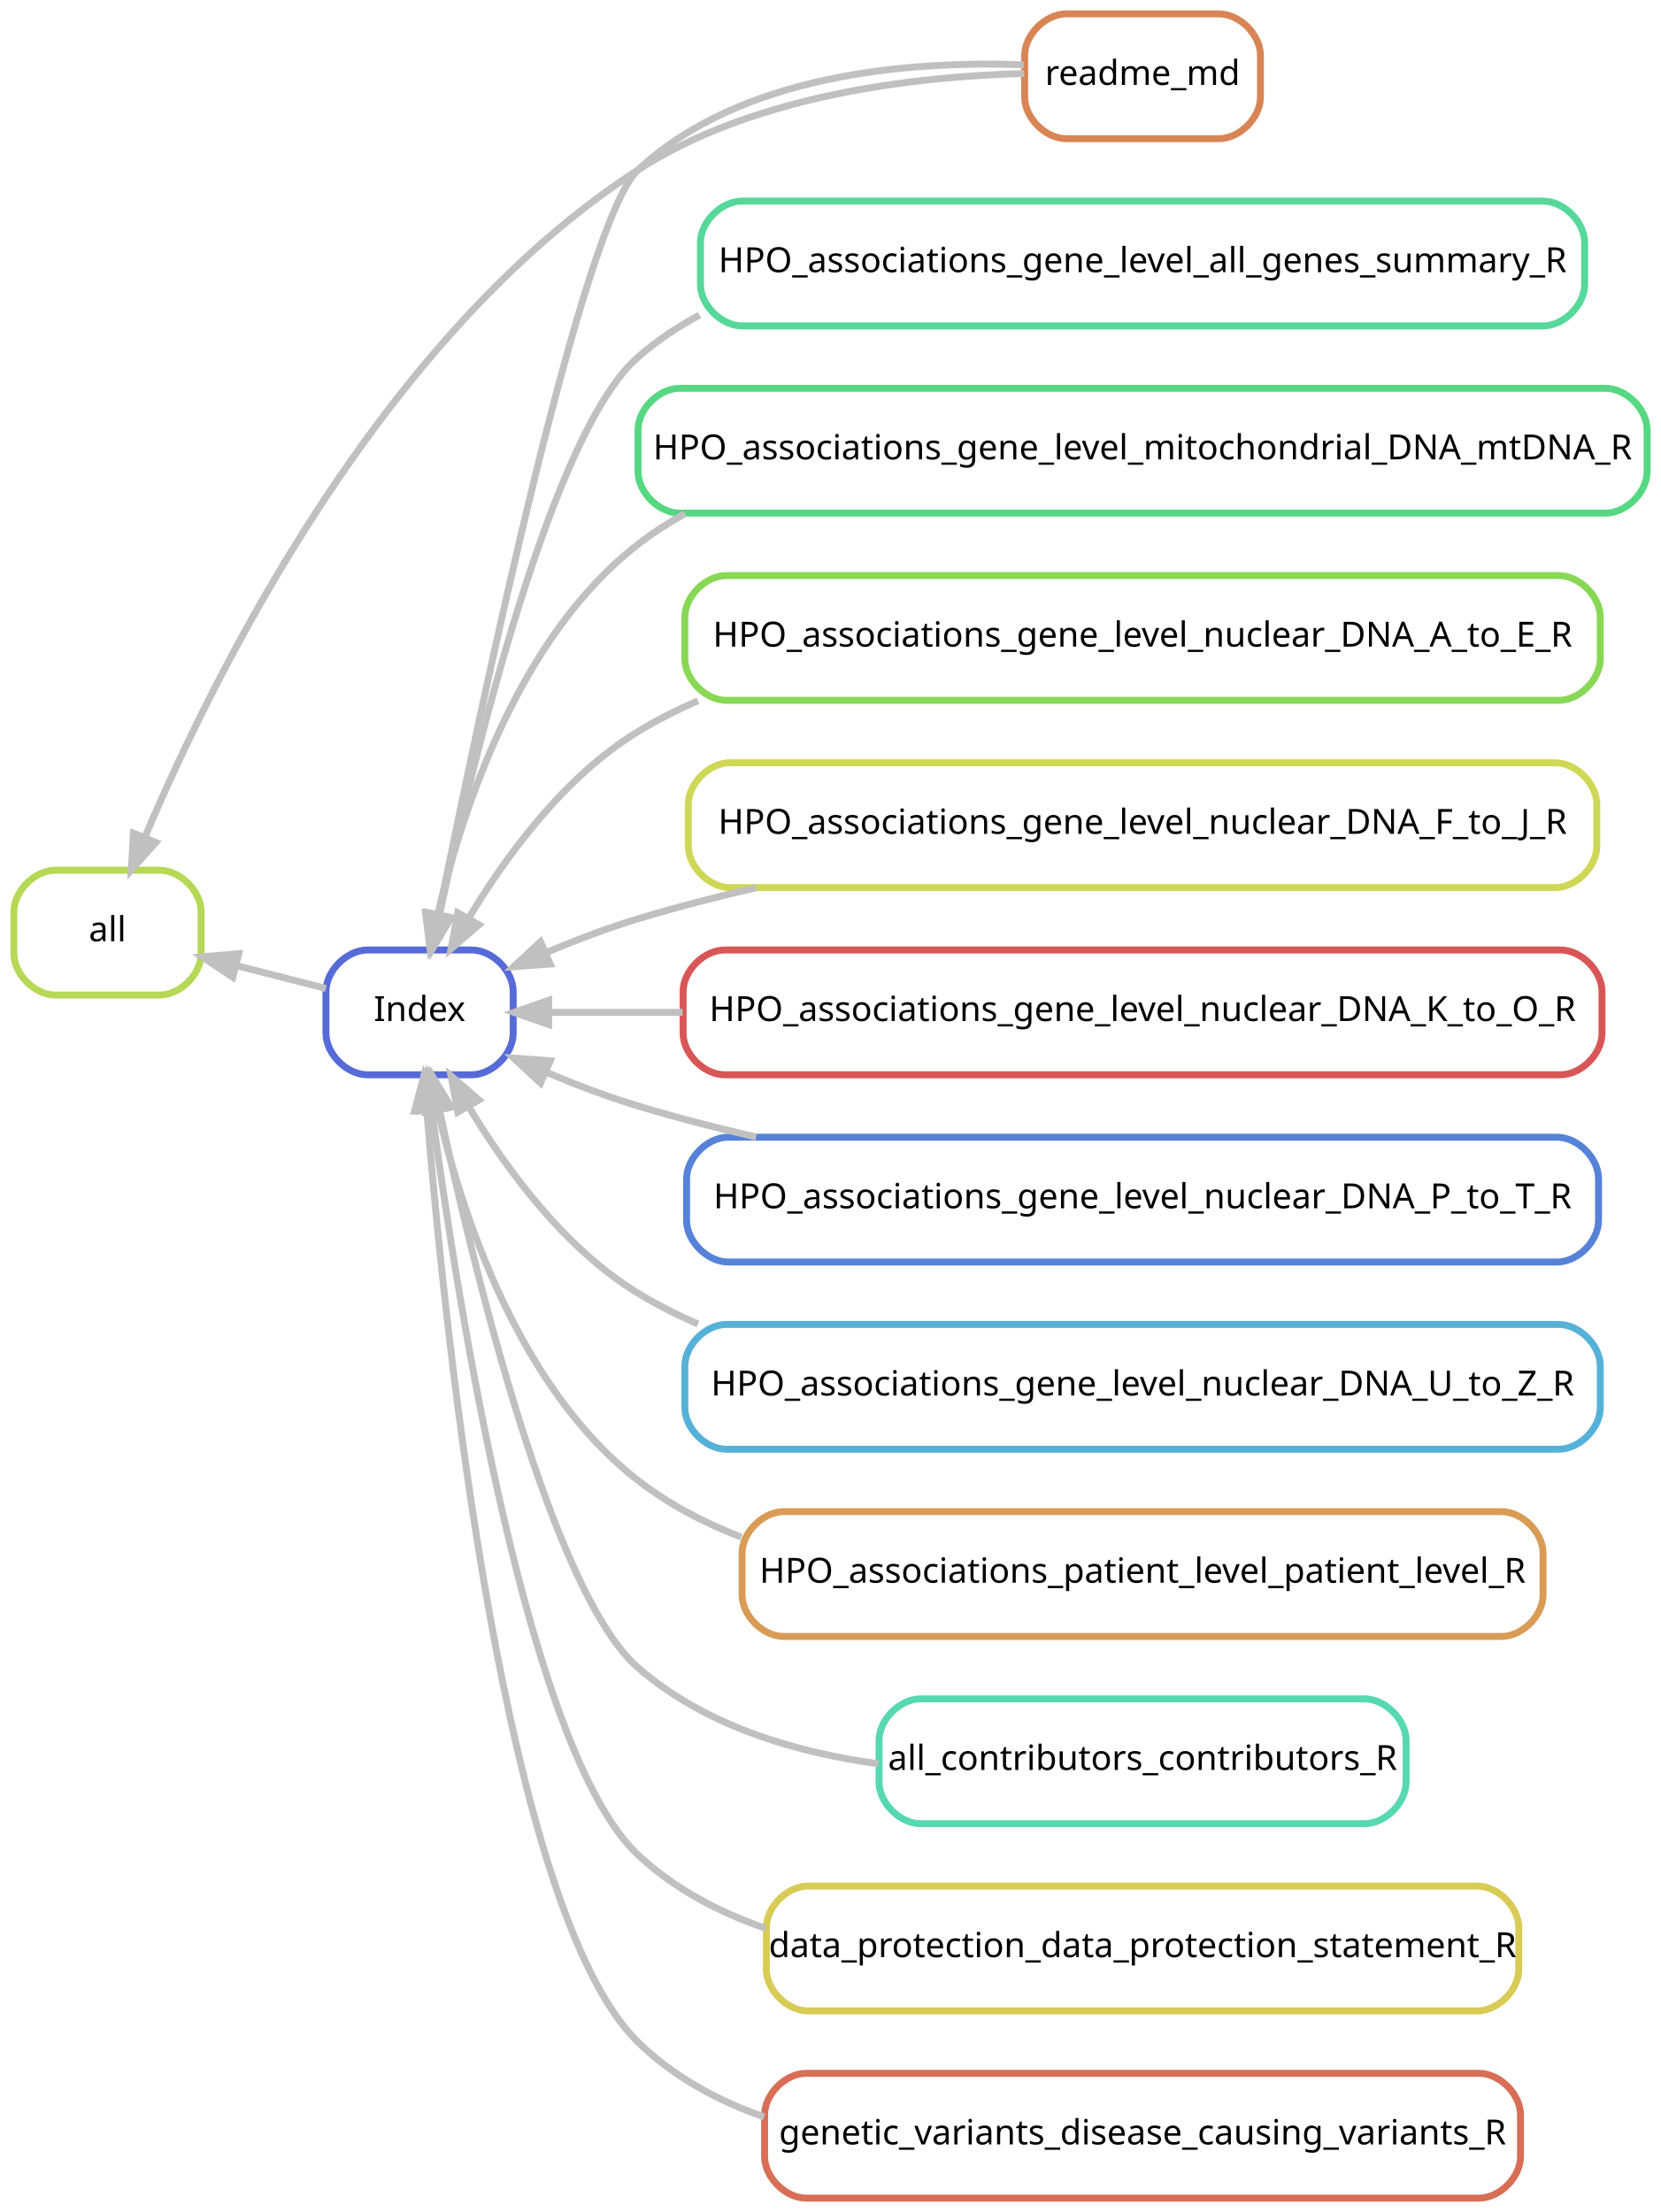
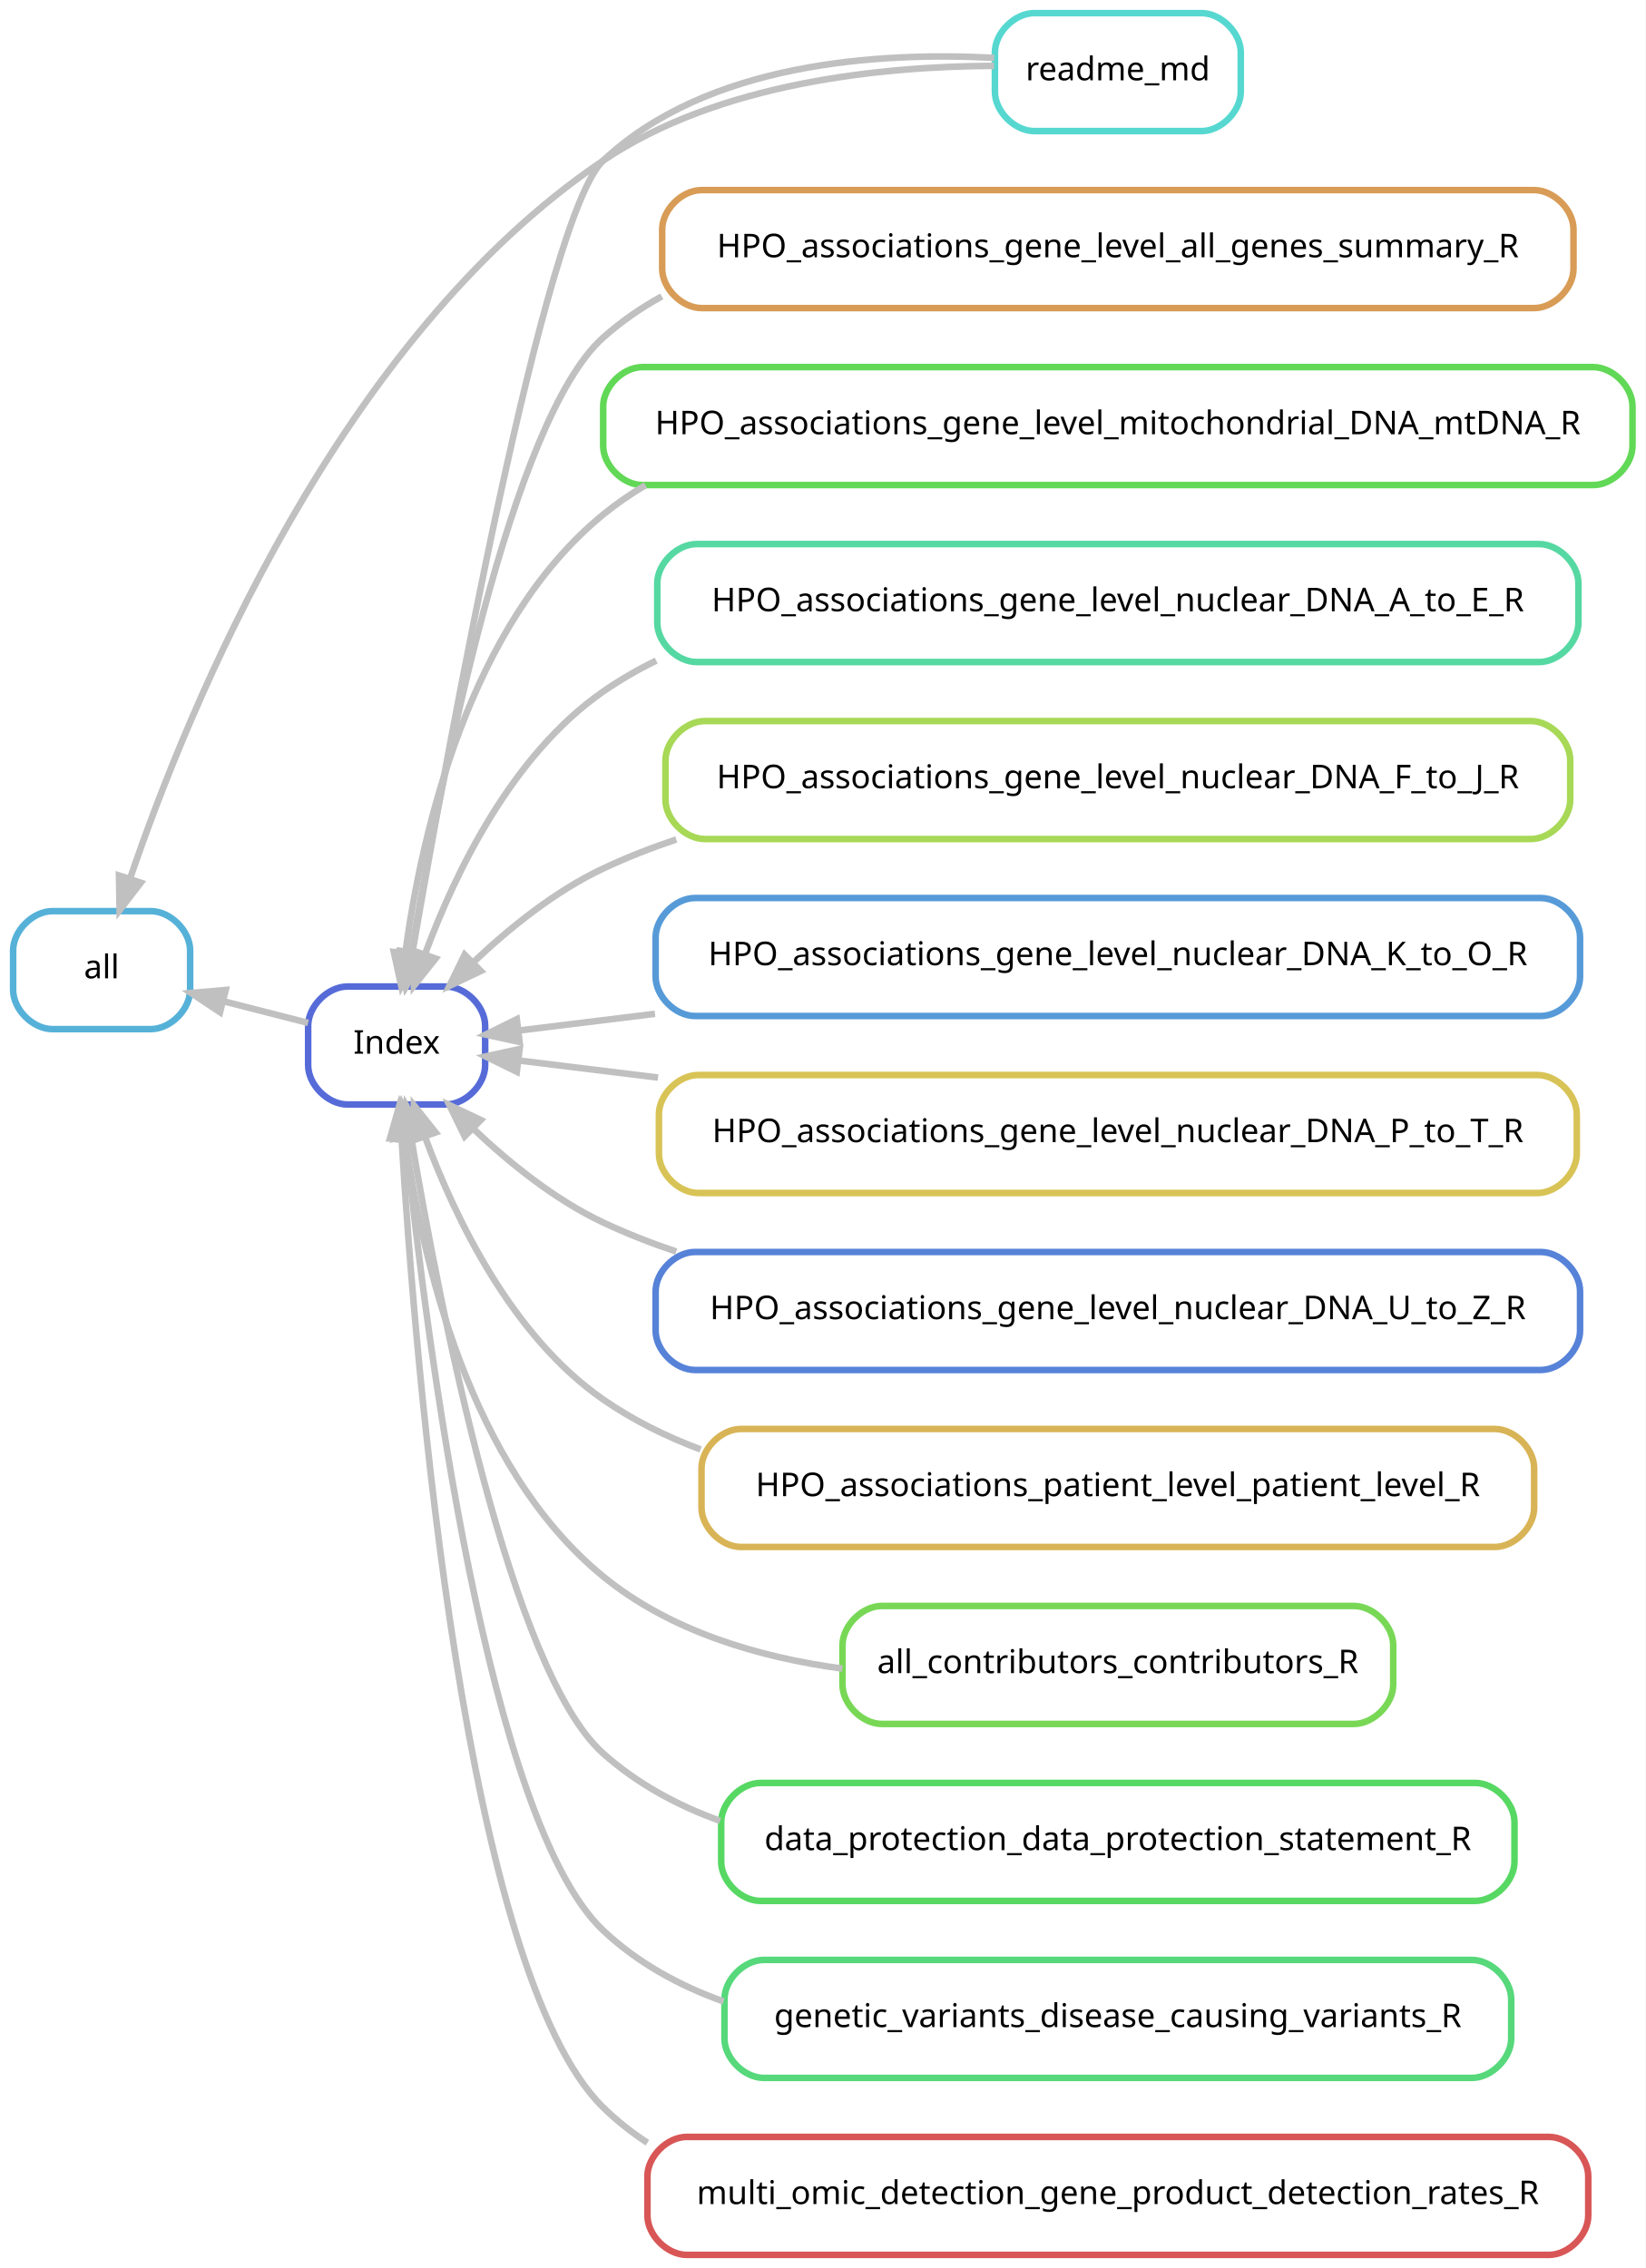
- <svg xmlns="http://www.w3.org/2000/svg" width="479pt" height="638pt" viewBox="0.00 0.00 479.00 638.00">
-   <g id="graph0" class="graph" transform="scale(1 1) rotate(0) translate(4 634)">
-     <polygon fill="#ffffff" stroke="transparent" points="-4,4 -4,-634 475,-634 475,4 -4,4" />
+ <svg xmlns="http://www.w3.org/2000/svg" width="502pt" height="692pt" viewBox="0.00 0.00 502.00 692.00">
+   <g id="graph0" class="graph" transform="scale(1 1) rotate(0) translate(4 688)">
+     <polygon fill="#ffffff" stroke="transparent" points="-4,4 -4,-688 498,-688 498,4 -4,4" />
    <g id="node1" class="node">
-       <path fill="none" stroke="#b6d856" stroke-width="2" d="M42,-383C42,-383 12,-383 12,-383 6,-383 0,-377 0,-371 0,-371 0,-359 0,-359 0,-353 6,-347 12,-347 12,-347 42,-347 42,-347 48,-347 54,-353 54,-359 54,-359 54,-371 54,-371 54,-377 48,-383 42,-383" />
-       <text text-anchor="middle" x="27" y="-362.5" font-family="sans" font-size="10.00" fill="#000000">all</text>
+       <path fill="none" stroke="#56b1d8" stroke-width="2" d="M42,-410C42,-410 12,-410 12,-410 6,-410 0,-404 0,-398 0,-398 0,-386 0,-386 0,-380 6,-374 12,-374 12,-374 42,-374 42,-374 48,-374 54,-380 54,-386 54,-386 54,-398 54,-398 54,-404 48,-410 42,-410" />
+       <text text-anchor="middle" x="27" y="-389.5" font-family="sans" font-size="10.00" fill="#000000">all</text>
    </g>
    <g id="node2" class="node">
-       <path fill="none" stroke="#566bd8" stroke-width="2" d="M132,-360C132,-360 102,-360 102,-360 96,-360 90,-354 90,-348 90,-348 90,-336 90,-336 90,-330 96,-324 102,-324 102,-324 132,-324 132,-324 138,-324 144,-330 144,-336 144,-336 144,-348 144,-348 144,-354 138,-360 132,-360" />
-       <text text-anchor="middle" x="117" y="-339.5" font-family="sans" font-size="10.00" fill="#000000">Index</text>
+       <path fill="none" stroke="#566bd8" stroke-width="2" d="M132,-387C132,-387 102,-387 102,-387 96,-387 90,-381 90,-375 90,-375 90,-363 90,-363 90,-357 96,-351 102,-351 102,-351 132,-351 132,-351 138,-351 144,-357 144,-363 144,-363 144,-375 144,-375 144,-381 138,-387 132,-387" />
+       <text text-anchor="middle" x="117" y="-366.5" font-family="sans" font-size="10.00" fill="#000000">Index</text>
+     </g>
+     <g id="edge2" class="edge">
+       <path fill="none" stroke="#c0c0c0" stroke-width="2" d="M89.997,-375.901C81.884,-377.974 72.837,-380.286 64.187,-382.497" />
+       <polygon fill="#c0c0c0" stroke="#c0c0c0" stroke-width="2" points="63.117,-379.158 54.295,-385.025 64.85,-385.94 63.117,-379.158" />
+     </g>
+     <g id="node3" class="node">
+       <path fill="none" stroke="#d89c56" stroke-width="2" d="M464,-630C464,-630 210,-630 210,-630 204,-630 198,-624 198,-618 198,-618 198,-606 198,-606 198,-600 204,-594 210,-594 210,-594 464,-594 464,-594 470,-594 476,-600 476,-606 476,-606 476,-618 476,-618 476,-624 470,-630 464,-630" />
+       <text text-anchor="middle" x="337" y="-609.5" font-family="sans" font-size="10.00" fill="#000000">HPO_associations_gene_level_all_genes_summary_R</text>
+     </g>
+     <g id="edge7" class="edge">
+       <path fill="none" stroke="#c0c0c0" stroke-width="2" d="M197.882,-597.574C191.486,-594.039 185.468,-589.88 180,-585 151.849,-559.875 130.308,-449.66 121.432,-397.09" />
+       <polygon fill="#c0c0c0" stroke="#c0c0c0" stroke-width="2" points="124.864,-396.388 119.78,-387.092 117.958,-397.529 124.864,-396.388" />
+     </g>
+     <g id="node4" class="node">
+       <path fill="none" stroke="#56d8d0" stroke-width="2" d="M362.5,-684C362.5,-684 311.5,-684 311.5,-684 305.5,-684 299.5,-678 299.5,-672 299.5,-672 299.5,-660 299.5,-660 299.5,-654 305.5,-648 311.5,-648 311.5,-648 362.5,-648 362.5,-648 368.5,-648 374.5,-654 374.5,-660 374.5,-660 374.5,-672 374.5,-672 374.5,-678 368.5,-684 362.5,-684" />
+       <text text-anchor="middle" x="337" y="-663.5" font-family="sans" font-size="10.00" fill="#000000">readme_md</text>
    </g>
    <g id="edge1" class="edge">
-       <path fill="none" stroke="#c0c0c0" stroke-width="2" d="M89.997,-348.901C81.884,-350.974 72.837,-353.286 64.187,-355.497" />
-       <polygon fill="#c0c0c0" stroke="#c0c0c0" stroke-width="2" points="63.117,-352.158 54.295,-358.025 64.85,-358.94 63.117,-352.158" />
+       <path fill="none" stroke="#c0c0c0" stroke-width="2" d="M299.238,-667.899C265.278,-667.778 215.429,-662.889 180,-639 99.426,-584.67 53.474,-472.224 35.667,-419.905" />
+       <polygon fill="#c0c0c0" stroke="#c0c0c0" stroke-width="2" points="38.945,-418.67 32.479,-410.277 32.3,-420.871 38.945,-418.67" />
    </g>
-     <g id="node3" class="node">
-       <path fill="none" stroke="#56d89a" stroke-width="2" d="M441,-576C441,-576 210,-576 210,-576 204,-576 198,-570 198,-564 198,-564 198,-552 198,-552 198,-546 204,-540 210,-540 210,-540 441,-540 441,-540 447,-540 453,-546 453,-552 453,-552 453,-564 453,-564 453,-570 447,-576 441,-576" />
-       <text text-anchor="middle" x="325.5" y="-555.5" font-family="sans" font-size="10.00" fill="#000000">HPO_associations_gene_level_all_genes_summary_R</text>
+     <g id="edge4" class="edge">
+       <path fill="none" stroke="#c0c0c0" stroke-width="2" d="M299.234,-670.355C263.817,-672.214 211.696,-668.881 180,-639 162.292,-622.306 133.244,-463.479 121.825,-397.51" />
+       <polygon fill="#c0c0c0" stroke="#c0c0c0" stroke-width="2" points="125.23,-396.659 120.087,-387.397 118.331,-397.845 125.23,-396.659" />
    </g>
-     <g id="edge7" class="edge">
-       <path fill="none" stroke="#c0c0c0" stroke-width="2" d="M197.753,-543.138C191.405,-539.736 185.426,-535.723 180,-531 155.443,-509.624 132.933,-417.475 122.74,-370.205" />
-       <polygon fill="#c0c0c0" stroke="#c0c0c0" stroke-width="2" points="126.139,-369.359 120.644,-360.301 119.291,-370.809 126.139,-369.359" />
+     <g id="node5" class="node">
+       <path fill="none" stroke="#61d856" stroke-width="2" d="M482,-576C482,-576 192,-576 192,-576 186,-576 180,-570 180,-564 180,-564 180,-552 180,-552 180,-546 186,-540 192,-540 192,-540 482,-540 482,-540 488,-540 494,-546 494,-552 494,-552 494,-564 494,-564 494,-570 488,-576 482,-576" />
+       <text text-anchor="middle" x="337" y="-555.5" font-family="sans" font-size="10.00" fill="#000000">HPO_associations_gene_level_mitochondrial_DNA_mtDNA_R</text>
    </g>
-     <g id="node4" class="node">
-       <path fill="none" stroke="#d88556" stroke-width="2" d="M347.5,-630C347.5,-630 303.5,-630 303.5,-630 297.5,-630 291.5,-624 291.5,-618 291.5,-618 291.5,-606 291.5,-606 291.5,-600 297.5,-594 303.5,-594 303.5,-594 347.5,-594 347.5,-594 353.5,-594 359.5,-600 359.5,-606 359.5,-606 359.5,-618 359.5,-618 359.5,-624 353.5,-630 347.5,-630" />
-       <text text-anchor="middle" x="325.5" y="-609.5" font-family="sans" font-size="10.00" fill="#000000">readme_md</text>
+     <g id="edge14" class="edge">
+       <path fill="none" stroke="#c0c0c0" stroke-width="2" d="M192.929,-539.973C188.399,-537.305 184.069,-534.325 180,-531 139.059,-497.545 124.649,-434.003 119.631,-397.226" />
+       <polygon fill="#c0c0c0" stroke="#c0c0c0" stroke-width="2" points="123.089,-396.675 118.403,-387.173 116.141,-397.523 123.089,-396.675" />
    </g>
-     <g id="edge2" class="edge">
-       <path fill="none" stroke="#c0c0c0" stroke-width="2" d="M291.352,-612.803C260.036,-611.976 213.563,-606.67 180,-585 106.11,-537.293 57.913,-440.068 37.758,-392.48" />
-       <polygon fill="#c0c0c0" stroke="#c0c0c0" stroke-width="2" points="40.94,-391.017 33.884,-383.114 34.472,-393.692 40.94,-391.017" />
+     <g id="node6" class="node">
+       <path fill="none" stroke="#56d8a2" stroke-width="2" d="M465.5,-522C465.5,-522 208.5,-522 208.5,-522 202.5,-522 196.5,-516 196.5,-510 196.5,-510 196.5,-498 196.5,-498 196.5,-492 202.5,-486 208.5,-486 208.5,-486 465.5,-486 465.5,-486 471.5,-486 477.5,-492 477.5,-498 477.5,-498 477.5,-510 477.5,-510 477.5,-516 471.5,-522 465.5,-522" />
+       <text text-anchor="middle" x="337" y="-501.5" font-family="sans" font-size="10.00" fill="#000000">HPO_associations_gene_level_nuclear_DNA_A_to_E_R</text>
+     </g>
+     <g id="edge11" class="edge">
+       <path fill="none" stroke="#c0c0c0" stroke-width="2" d="M196.186,-486.442C190.54,-483.679 185.113,-480.547 180,-477 152.254,-457.752 134.965,-422.015 125.67,-396.938" />
+       <polygon fill="#c0c0c0" stroke="#c0c0c0" stroke-width="2" points="128.886,-395.531 122.277,-387.25 122.279,-397.845 128.886,-395.531" />
+     </g>
+     <g id="node7" class="node">
+       <path fill="none" stroke="#a7d856" stroke-width="2" d="M463,-468C463,-468 211,-468 211,-468 205,-468 199,-462 199,-456 199,-456 199,-444 199,-444 199,-438 205,-432 211,-432 211,-432 463,-432 463,-432 469,-432 475,-438 475,-444 475,-444 475,-456 475,-456 475,-462 469,-468 463,-468" />
+       <text text-anchor="middle" x="337" y="-447.5" font-family="sans" font-size="10.00" fill="#000000">HPO_associations_gene_level_nuclear_DNA_F_to_J_R</text>
+     </g>
+     <g id="edge15" class="edge">
+       <path fill="none" stroke="#c0c0c0" stroke-width="2" d="M202.305,-431.875C194.624,-429.295 187.133,-426.354 180,-423 165.277,-416.078 151.283,-404.754 140.24,-394.259" />
+       <polygon fill="#c0c0c0" stroke="#c0c0c0" stroke-width="2" points="142.665,-391.734 133.094,-387.19 137.742,-396.711 142.665,-391.734" />
+     </g>
+     <g id="node8" class="node">
+       <path fill="none" stroke="#569ad8" stroke-width="2" d="M466,-414C466,-414 208,-414 208,-414 202,-414 196,-408 196,-402 196,-402 196,-390 196,-390 196,-384 202,-378 208,-378 208,-378 466,-378 466,-378 472,-378 478,-384 478,-390 478,-390 478,-402 478,-402 478,-408 472,-414 466,-414" />
+       <text text-anchor="middle" x="337" y="-393.5" font-family="sans" font-size="10.00" fill="#000000">HPO_associations_gene_level_nuclear_DNA_K_to_O_R</text>
+     </g>
+     <g id="edge12" class="edge">
+       <path fill="none" stroke="#c0c0c0" stroke-width="2" d="M195.804,-378.671C180.659,-376.813 166.375,-375.06 154.235,-373.57" />
+       <polygon fill="#c0c0c0" stroke="#c0c0c0" stroke-width="2" points="154.502,-370.076 144.15,-372.332 153.649,-377.024 154.502,-370.076" />
+     </g>
+     <g id="node9" class="node">
+       <path fill="none" stroke="#d8c356" stroke-width="2" d="M465,-360C465,-360 209,-360 209,-360 203,-360 197,-354 197,-348 197,-348 197,-336 197,-336 197,-330 203,-324 209,-324 209,-324 465,-324 465,-324 471,-324 477,-330 477,-336 477,-336 477,-348 477,-348 477,-354 471,-360 465,-360" />
+       <text text-anchor="middle" x="337" y="-339.5" font-family="sans" font-size="10.00" fill="#000000">HPO_associations_gene_level_nuclear_DNA_P_to_T_R</text>
+     </g>
+     <g id="edge9" class="edge">
+       <path fill="none" stroke="#c0c0c0" stroke-width="2" d="M196.736,-359.214C181.316,-361.107 166.757,-362.894 154.404,-364.409" />
+       <polygon fill="#c0c0c0" stroke="#c0c0c0" stroke-width="2" points="153.649,-360.976 144.15,-365.668 154.502,-367.924 153.649,-360.976" />
+     </g>
+     <g id="node10" class="node">
+       <path fill="none" stroke="#5682d8" stroke-width="2" d="M466,-306C466,-306 208,-306 208,-306 202,-306 196,-300 196,-294 196,-294 196,-282 196,-282 196,-276 202,-270 208,-270 208,-270 466,-270 466,-270 472,-270 478,-276 478,-282 478,-282 478,-294 478,-294 478,-300 472,-306 466,-306" />
+       <text text-anchor="middle" x="337" y="-285.5" font-family="sans" font-size="10.00" fill="#000000">HPO_associations_gene_level_nuclear_DNA_U_to_Z_R</text>
+     </g>
+     <g id="edge13" class="edge">
+       <path fill="none" stroke="#c0c0c0" stroke-width="2" d="M202.305,-306.125C194.624,-308.705 187.133,-311.646 180,-315 165.277,-321.922 151.283,-333.246 140.24,-343.741" />
+       <polygon fill="#c0c0c0" stroke="#c0c0c0" stroke-width="2" points="137.742,-341.289 133.094,-350.81 142.665,-346.266 137.742,-341.289" />
+     </g>
+     <g id="node11" class="node">
+       <path fill="none" stroke="#d8b456" stroke-width="2" d="M452,-252C452,-252 222,-252 222,-252 216,-252 210,-246 210,-240 210,-240 210,-228 210,-228 210,-222 216,-216 222,-216 222,-216 452,-216 452,-216 458,-216 464,-222 464,-228 464,-228 464,-240 464,-240 464,-246 458,-252 452,-252" />
+       <text text-anchor="middle" x="337" y="-231.5" font-family="sans" font-size="10.00" fill="#000000">HPO_associations_patient_level_patient_level_R</text>
    </g>
    <g id="edge8" class="edge">
-       <path fill="none" stroke="#c0c0c0" stroke-width="2" d="M291.223,-615.317C258.464,-616.5 209.787,-612.766 180,-585 164.098,-570.177 134.715,-430.854 122.524,-370.1" />
-       <polygon fill="#c0c0c0" stroke="#c0c0c0" stroke-width="2" points="125.909,-369.173 120.521,-360.051 119.044,-370.542 125.909,-369.173" />
+       <path fill="none" stroke="#c0c0c0" stroke-width="2" d="M209.714,-245.761C199.172,-249.7 189.09,-254.694 180,-261 152.254,-280.248 134.965,-315.985 125.67,-341.062" />
+       <polygon fill="#c0c0c0" stroke="#c0c0c0" stroke-width="2" points="122.279,-340.155 122.277,-350.75 128.886,-342.469 122.279,-340.155" />
    </g>
-     <g id="node5" class="node">
-       <path fill="none" stroke="#56d882" stroke-width="2" d="M459,-522C459,-522 192,-522 192,-522 186,-522 180,-516 180,-510 180,-510 180,-498 180,-498 180,-492 186,-486 192,-486 192,-486 459,-486 459,-486 465,-486 471,-492 471,-498 471,-498 471,-510 471,-510 471,-516 465,-522 459,-522" />
-       <text text-anchor="middle" x="325.5" y="-501.5" font-family="sans" font-size="10.00" fill="#000000">HPO_associations_gene_level_mitochondrial_DNA_mtDNA_R</text>
+     <g id="node12" class="node">
+       <path fill="none" stroke="#78d856" stroke-width="2" d="M409,-198C409,-198 265,-198 265,-198 259,-198 253,-192 253,-186 253,-186 253,-174 253,-174 253,-168 259,-162 265,-162 265,-162 409,-162 409,-162 415,-162 421,-168 421,-174 421,-174 421,-186 421,-186 421,-192 415,-198 409,-198" />
+       <text text-anchor="middle" x="337" y="-177.5" font-family="sans" font-size="10.00" fill="#000000">all_contributors_contributors_R</text>
    </g>
-     <g id="edge14" class="edge">
-       <path fill="none" stroke="#c0c0c0" stroke-width="2" d="M193.561,-485.865C188.811,-483.246 184.266,-480.303 180,-477 145.825,-450.541 129.422,-401.1 122.151,-369.956" />
-       <polygon fill="#c0c0c0" stroke="#c0c0c0" stroke-width="2" points="125.565,-369.185 120.023,-360.155 118.725,-370.67 125.565,-369.185" />
+     <g id="edge5" class="edge">
+       <path fill="none" stroke="#c0c0c0" stroke-width="2" d="M252.957,-178.878C227.211,-182.37 200.345,-190.375 180,-207 139.059,-240.455 124.649,-303.997 119.631,-340.774" />
+       <polygon fill="#c0c0c0" stroke="#c0c0c0" stroke-width="2" points="116.141,-340.477 118.403,-350.827 123.089,-341.325 116.141,-340.477" />
    </g>
-     <g id="node6" class="node">
-       <path fill="none" stroke="#88d856" stroke-width="2" d="M445.5,-468C445.5,-468 205.5,-468 205.5,-468 199.5,-468 193.5,-462 193.5,-456 193.5,-456 193.5,-444 193.5,-444 193.5,-438 199.5,-432 205.5,-432 205.5,-432 445.5,-432 445.5,-432 451.5,-432 457.5,-438 457.5,-444 457.5,-444 457.5,-456 457.5,-456 457.5,-462 451.5,-468 445.5,-468" />
-       <text text-anchor="middle" x="325.5" y="-447.5" font-family="sans" font-size="10.00" fill="#000000">HPO_associations_gene_level_nuclear_DNA_A_to_E_R</text>
+     <g id="node13" class="node">
+       <path fill="none" stroke="#56d863" stroke-width="2" d="M446,-144C446,-144 228,-144 228,-144 222,-144 216,-138 216,-132 216,-132 216,-120 216,-120 216,-114 222,-108 228,-108 228,-108 446,-108 446,-108 452,-108 458,-114 458,-120 458,-120 458,-132 458,-132 458,-138 452,-144 446,-144" />
+       <text text-anchor="middle" x="337" y="-123.5" font-family="sans" font-size="10.00" fill="#000000">data_protection_data_protection_statement_R</text>
+     </g>
+     <g id="edge6" class="edge">
+       <path fill="none" stroke="#c0c0c0" stroke-width="2" d="M215.669,-132.425C202.593,-137.151 190.317,-143.792 180,-153 151.849,-178.125 130.308,-288.34 121.432,-340.91" />
+       <polygon fill="#c0c0c0" stroke="#c0c0c0" stroke-width="2" points="117.958,-340.471 119.78,-350.908 124.864,-341.612 117.958,-340.471" />
+     </g>
+     <g id="node14" class="node">
+       <path fill="none" stroke="#56d87b" stroke-width="2" d="M445,-90C445,-90 229,-90 229,-90 223,-90 217,-84 217,-78 217,-78 217,-66 217,-66 217,-60 223,-54 229,-54 229,-54 445,-54 445,-54 451,-54 457,-60 457,-66 457,-66 457,-78 457,-78 457,-84 451,-90 445,-90" />
+       <text text-anchor="middle" x="337" y="-69.5" font-family="sans" font-size="10.00" fill="#000000">genetic_variants_disease_causing_variants_R</text>
    </g>
    <g id="edge10" class="edge">
-       <path fill="none" stroke="#c0c0c0" stroke-width="2" d="M197.295,-431.877C191.29,-429.283 185.487,-426.339 180,-423 158.875,-410.146 142.137,-387.418 131.239,-369.303" />
-       <polygon fill="#c0c0c0" stroke="#c0c0c0" stroke-width="2" points="134.098,-367.253 126.08,-360.327 128.029,-370.741 134.098,-367.253" />
+       <path fill="none" stroke="#c0c0c0" stroke-width="2" d="M216.737,-77.317C203.156,-82.163 190.464,-89.135 180,-99 144.978,-132.017 126.226,-278.229 119.698,-340.625" />
+       <polygon fill="#c0c0c0" stroke="#c0c0c0" stroke-width="2" points="116.181,-340.613 118.653,-350.915 123.145,-341.32 116.181,-340.613" />
    </g>
-     <g id="node7" class="node">
-       <path fill="none" stroke="#ced856" stroke-width="2" d="M444.5,-414C444.5,-414 206.5,-414 206.5,-414 200.5,-414 194.5,-408 194.5,-402 194.5,-402 194.5,-390 194.5,-390 194.5,-384 200.5,-378 206.5,-378 206.5,-378 444.5,-378 444.5,-378 450.5,-378 456.5,-384 456.5,-390 456.5,-390 456.5,-402 456.5,-402 456.5,-408 450.5,-414 444.5,-414" />
-       <text text-anchor="middle" x="325.5" y="-393.5" font-family="sans" font-size="10.00" fill="#000000">HPO_associations_gene_level_nuclear_DNA_F_to_J_R</text>
-     </g>
-     <g id="edge6" class="edge">
-       <path fill="none" stroke="#c0c0c0" stroke-width="2" d="M214.066,-377.952C202.476,-375.293 190.942,-372.315 180,-369 171.229,-366.343 162.034,-362.841 153.463,-359.242" />
-       <polygon fill="#c0c0c0" stroke="#c0c0c0" stroke-width="2" points="154.674,-355.953 144.108,-355.179 151.886,-362.373 154.674,-355.953" />
-     </g>
-     <g id="node8" class="node">
-       <path fill="none" stroke="#d85656" stroke-width="2" d="M446,-360C446,-360 205,-360 205,-360 199,-360 193,-354 193,-348 193,-348 193,-336 193,-336 193,-330 199,-324 205,-324 205,-324 446,-324 446,-324 452,-324 458,-330 458,-336 458,-336 458,-348 458,-348 458,-354 452,-360 446,-360" />
-       <text text-anchor="middle" x="325.5" y="-339.5" font-family="sans" font-size="10.00" fill="#000000">HPO_associations_gene_level_nuclear_DNA_K_to_O_R</text>
-     </g>
-     <g id="edge4" class="edge">
-       <path fill="none" stroke="#c0c0c0" stroke-width="2" d="M192.863,-342C178.986,-342 165.836,-342 154.502,-342" />
-       <polygon fill="#c0c0c0" stroke="#c0c0c0" stroke-width="2" points="154.228,-338.5 144.228,-342 154.228,-345.5 154.228,-338.5" />
-     </g>
-     <g id="node9" class="node">
-       <path fill="none" stroke="#5682d8" stroke-width="2" d="M445,-306C445,-306 206,-306 206,-306 200,-306 194,-300 194,-294 194,-294 194,-282 194,-282 194,-276 200,-270 206,-270 206,-270 445,-270 445,-270 451,-270 457,-276 457,-282 457,-282 457,-294 457,-294 457,-300 451,-306 445,-306" />
-       <text text-anchor="middle" x="325.5" y="-285.5" font-family="sans" font-size="10.00" fill="#000000">HPO_associations_gene_level_nuclear_DNA_P_to_T_R</text>
-     </g>
-     <g id="edge11" class="edge">
-       <path fill="none" stroke="#c0c0c0" stroke-width="2" d="M214.066,-306.048C202.476,-308.707 190.942,-311.685 180,-315 171.229,-317.657 162.034,-321.159 153.463,-324.758" />
-       <polygon fill="#c0c0c0" stroke="#c0c0c0" stroke-width="2" points="151.886,-321.627 144.108,-328.821 154.674,-328.047 151.886,-321.627" />
-     </g>
-     <g id="node10" class="node">
-       <path fill="none" stroke="#56b1d8" stroke-width="2" d="M445.5,-252C445.5,-252 205.5,-252 205.5,-252 199.5,-252 193.5,-246 193.5,-240 193.5,-240 193.5,-228 193.5,-228 193.5,-222 199.5,-216 205.5,-216 205.5,-216 445.5,-216 445.5,-216 451.5,-216 457.5,-222 457.5,-228 457.5,-228 457.5,-240 457.5,-240 457.5,-246 451.5,-252 445.5,-252" />
-       <text text-anchor="middle" x="325.5" y="-231.5" font-family="sans" font-size="10.00" fill="#000000">HPO_associations_gene_level_nuclear_DNA_U_to_Z_R</text>
-     </g>
-     <g id="edge9" class="edge">
-       <path fill="none" stroke="#c0c0c0" stroke-width="2" d="M197.295,-252.123C191.29,-254.717 185.487,-257.661 180,-261 158.875,-273.854 142.137,-296.582 131.239,-314.697" />
-       <polygon fill="#c0c0c0" stroke="#c0c0c0" stroke-width="2" points="128.029,-313.259 126.08,-323.673 134.098,-316.747 128.029,-313.259" />
-     </g>
-     <g id="node11" class="node">
-       <path fill="none" stroke="#d89c56" stroke-width="2" d="M429,-198C429,-198 222,-198 222,-198 216,-198 210,-192 210,-186 210,-186 210,-174 210,-174 210,-168 216,-162 222,-162 222,-162 429,-162 429,-162 435,-162 441,-168 441,-174 441,-174 441,-186 441,-186 441,-192 435,-198 429,-198" />
-       <text text-anchor="middle" x="325.5" y="-177.5" font-family="sans" font-size="10.00" fill="#000000">HPO_associations_patient_level_patient_level_R</text>
-     </g>
-     <g id="edge13" class="edge">
-       <path fill="none" stroke="#c0c0c0" stroke-width="2" d="M209.807,-190.644C199.103,-194.74 188.939,-200.08 180,-207 145.825,-233.459 129.422,-282.9 122.151,-314.044" />
-       <polygon fill="#c0c0c0" stroke="#c0c0c0" stroke-width="2" points="118.725,-313.33 120.023,-323.845 125.565,-314.815 118.725,-313.33" />
-     </g>
-     <g id="node12" class="node">
-       <path fill="none" stroke="#56d8b1" stroke-width="2" d="M389.5,-144C389.5,-144 261.5,-144 261.5,-144 255.5,-144 249.5,-138 249.5,-132 249.5,-132 249.5,-120 249.5,-120 249.5,-114 255.5,-108 261.5,-108 261.5,-108 389.5,-108 389.5,-108 395.5,-108 401.5,-114 401.5,-120 401.5,-120 401.5,-132 401.5,-132 401.5,-138 395.5,-144 389.5,-144" />
-       <text text-anchor="middle" x="325.5" y="-123.5" font-family="sans" font-size="10.00" fill="#000000">all_contributors_contributors_R</text>
-     </g>
-     <g id="edge12" class="edge">
-       <path fill="none" stroke="#c0c0c0" stroke-width="2" d="M249.344,-125.268C224.764,-128.638 198.991,-136.469 180,-153 155.443,-174.376 132.933,-266.525 122.74,-313.795" />
-       <polygon fill="#c0c0c0" stroke="#c0c0c0" stroke-width="2" points="119.291,-313.191 120.644,-323.699 126.139,-314.641 119.291,-313.191" />
-     </g>
-     <g id="node13" class="node">
-       <path fill="none" stroke="#d8cb56" stroke-width="2" d="M422,-90C422,-90 229,-90 229,-90 223,-90 217,-84 217,-78 217,-78 217,-66 217,-66 217,-60 223,-54 229,-54 229,-54 422,-54 422,-54 428,-54 434,-60 434,-66 434,-66 434,-78 434,-78 434,-84 428,-90 422,-90" />
-       <text text-anchor="middle" x="325.5" y="-69.5" font-family="sans" font-size="10.00" fill="#000000">data_protection_data_protection_statement_R</text>
+     <g id="node15" class="node">
+       <path fill="none" stroke="#d85656" stroke-width="2" d="M468.5,-36C468.5,-36 205.5,-36 205.5,-36 199.5,-36 193.5,-30 193.5,-24 193.5,-24 193.5,-12 193.5,-12 193.5,-6 199.5,0 205.5,0 205.5,0 468.5,0 468.5,0 474.5,0 480.5,-6 480.5,-12 480.5,-12 480.5,-24 480.5,-24 480.5,-30 474.5,-36 468.5,-36" />
+       <text text-anchor="middle" x="337" y="-15.5" font-family="sans" font-size="10.00" fill="#000000">multi_omic_detection_gene_product_detection_rates_R</text>
    </g>
    <g id="edge3" class="edge">
-       <path fill="none" stroke="#c0c0c0" stroke-width="2" d="M216.744,-77.852C203.176,-82.501 190.43,-89.278 180,-99 148.628,-128.244 128.257,-256.151 120.514,-313.73" />
-       <polygon fill="#c0c0c0" stroke="#c0c0c0" stroke-width="2" points="117.005,-313.571 119.175,-323.942 123.946,-314.482 117.005,-313.571" />
-     </g>
-     <g id="node14" class="node">
-       <path fill="none" stroke="#d86e56" stroke-width="2" d="M422.5,-36C422.5,-36 228.5,-36 228.5,-36 222.5,-36 216.5,-30 216.5,-24 216.5,-24 216.5,-12 216.5,-12 216.5,-6 222.5,0 228.5,0 228.5,0 422.5,0 422.5,0 428.5,0 434.5,-6 434.5,-12 434.5,-12 434.5,-24 434.5,-24 434.5,-30 428.5,-36 422.5,-36" />
-       <text text-anchor="middle" x="325.5" y="-15.5" font-family="sans" font-size="10.00" fill="#000000">genetic_variants_disease_causing_variants_R</text>
-     </g>
-     <g id="edge5" class="edge">
-       <path fill="none" stroke="#c0c0c0" stroke-width="2" d="M216.34,-23.427C202.832,-28.141 190.21,-35.047 180,-45 141.743,-82.292 124.571,-246.753 119.08,-313.601" />
-       <polygon fill="#c0c0c0" stroke="#c0c0c0" stroke-width="2" points="115.571,-313.574 118.27,-323.819 122.549,-314.127 115.571,-313.574" />
+       <path fill="none" stroke="#c0c0c0" stroke-width="2" d="M193.49,-34.216C188.678,-37.361 184.151,-40.938 180,-45 137.925,-86.17 122.807,-269.942 118.478,-340.909" />
+       <polygon fill="#c0c0c0" stroke="#c0c0c0" stroke-width="2" points="114.982,-340.725 117.894,-350.912 121.971,-341.132 114.982,-340.725" />
    </g>
  </g>
</svg>
